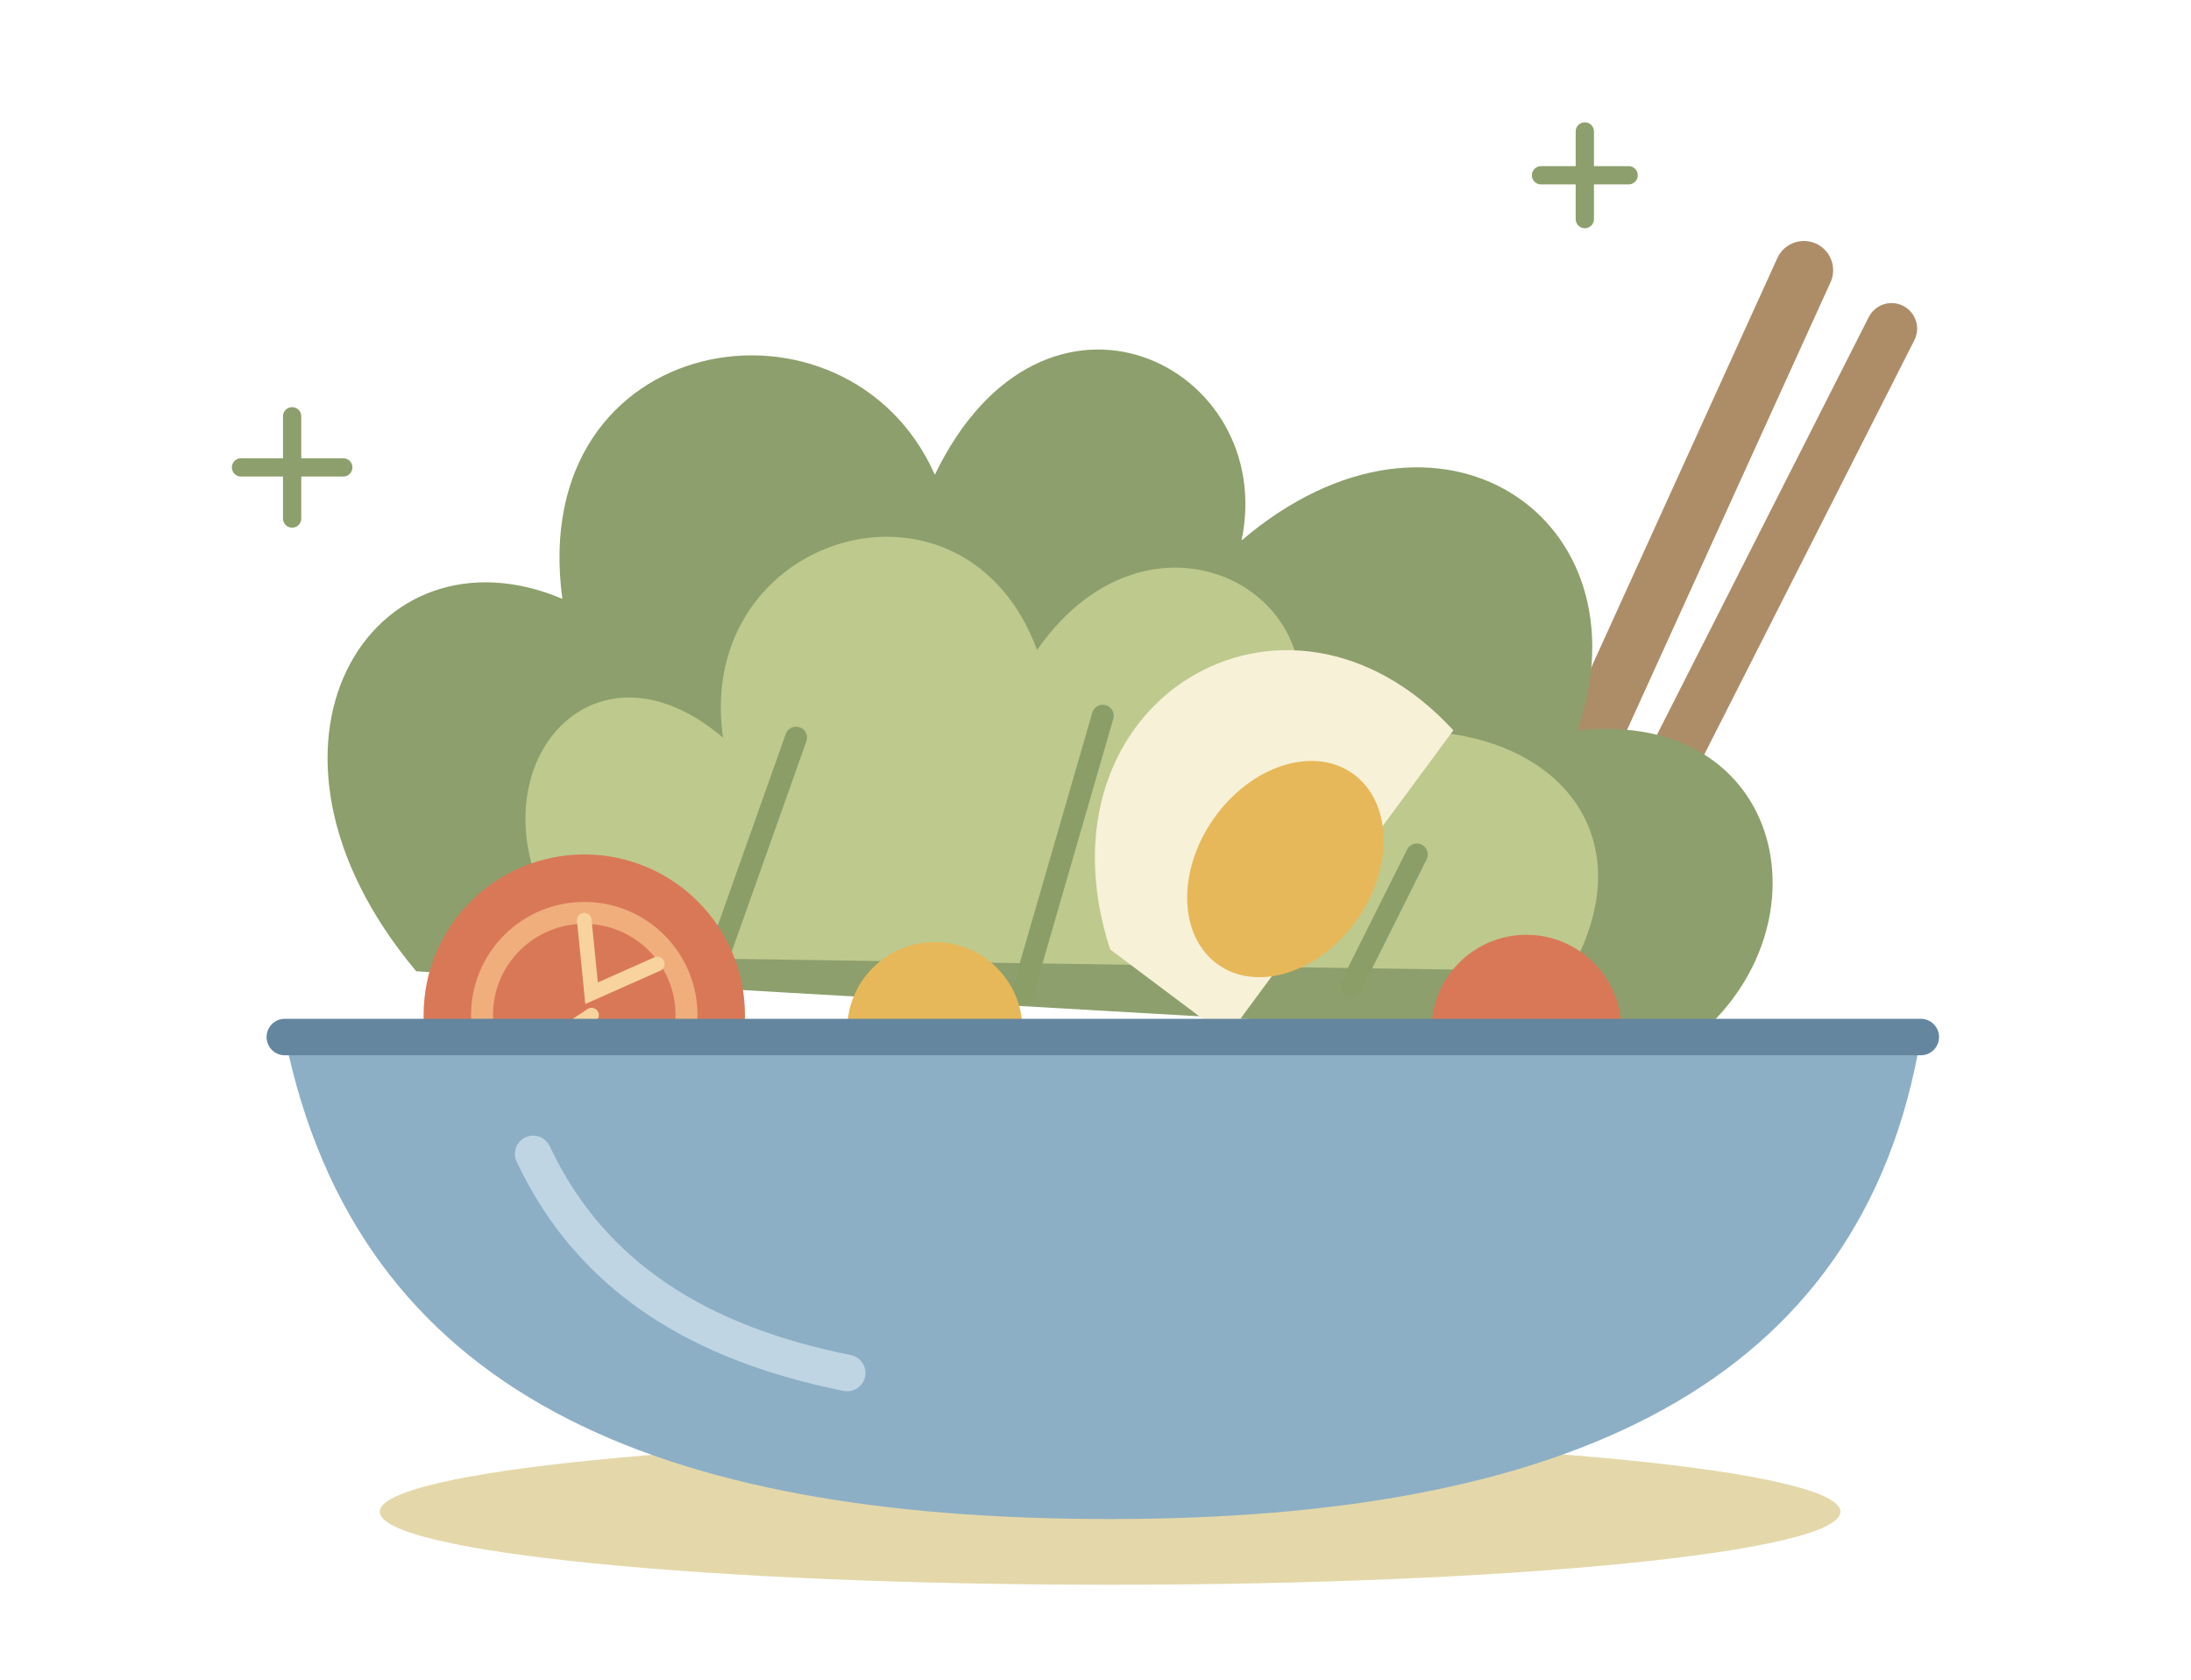
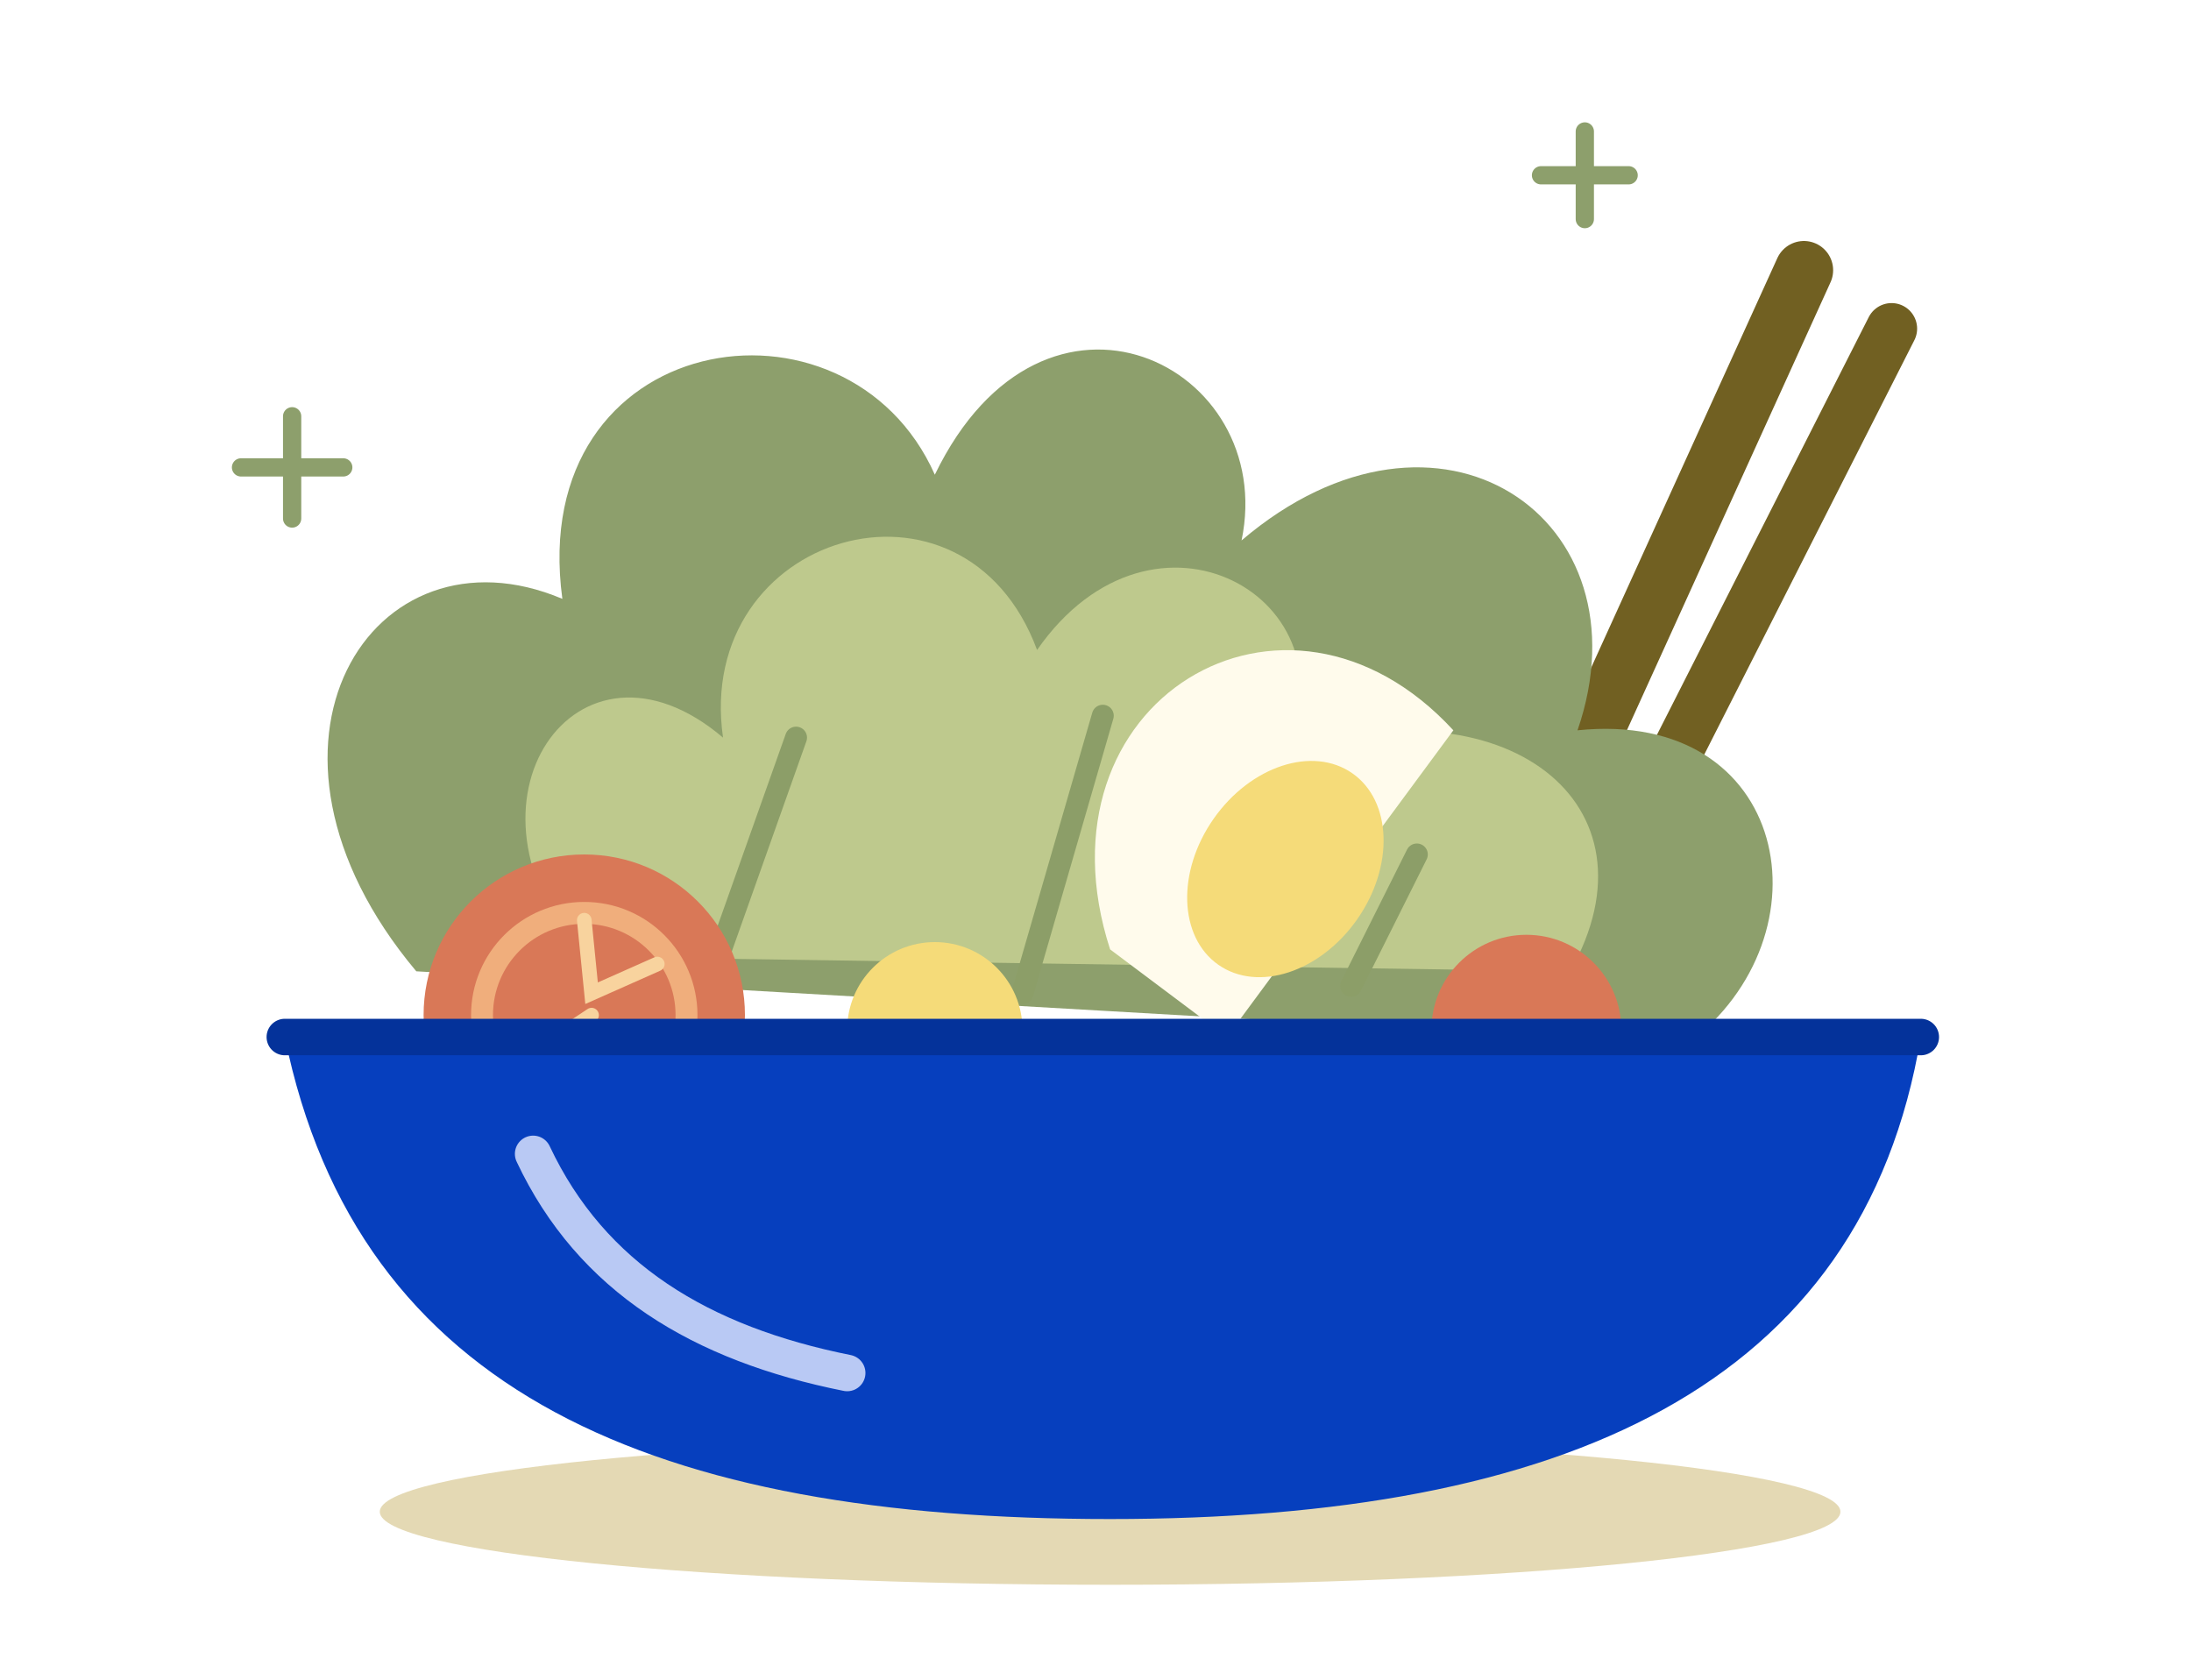
<svg xmlns="http://www.w3.org/2000/svg" width="300" height="230" viewBox="0 0 300 230" fill="none">
-   <ellipse cx="152" cy="207" rx="100" ry="10" fill="#E4D8AA" />
-   <path d="m212 114 35-77" stroke="#AD8D68" stroke-width="8" stroke-linecap="round" />
-   <path d="m223 116 36-71" stroke="#AD8D68" stroke-width="7" stroke-linecap="round" />
+   <ellipse cx="152" cy="207" rx="100" ry="10" fill="#E4D9B4" />
+   <path d="m212 114 35-77" stroke="#716022" stroke-width="8" stroke-linecap="round" />
+   <path d="m223 116 36-71" stroke="#716022" stroke-width="7" stroke-linecap="round" />
  <path d="M57 133C31 102 51 71 77 82c-5-37 39-44 51-17 15-31 47-15 42 9 27-23 56-3 46 26 29-3 35 28 15 43Z" fill="#8D9F6C" />
  <path d="M80 131c-19-21-1-47 19-30-4-28 33-39 43-12 16-23 44-7 34 14 30-10 52 7 39 30Z" fill="#BEC98D" />
  <path d="m98 132 11-31m31 35 11-38m34 37 9-18" stroke="#8C9E68" stroke-width="3" stroke-linecap="round" />
  <circle cx="80" cy="139" r="22" fill="#D97857" />
  <circle cx="80" cy="139" r="14" stroke="#F0AE7C" stroke-width="3" />
  <path d="m80 126 1 10 9-4m-9 7-9 6m11-4 5 7" stroke="#F8D39E" stroke-width="2" stroke-linecap="round" />
-   <path d="M152 130c-11-34 24-55 47-30l-31 42Z" fill="#F7F1D8" />
-   <ellipse cx="176" cy="119" rx="12" ry="16" transform="rotate(35 176 119)" fill="#E7B859" />
-   <circle cx="128" cy="141" r="12" fill="#E7B859" />
+   <path d="M152 130c-11-34 24-55 47-30l-31 42Z" fill="#FFFBEC" />
+   <ellipse cx="176" cy="119" rx="12" ry="16" transform="rotate(35 176 119)" fill="#F5DB79" />
+   <circle cx="128" cy="141" r="12" fill="#F5DB79" />
  <circle cx="209" cy="141" r="13" fill="#D97857" />
-   <path d="M39 142h224c-8 48-49 66-111 66S49 191 39 142Z" fill="#8DAFC5" />
-   <path d="M39 142h224" stroke="#64869F" stroke-width="5" stroke-linecap="round" />
-   <path d="M73 158c8 17 23 26 43 30" stroke="#BFD5E3" stroke-width="5" stroke-linecap="round" />
+   <path d="M39 142h224c-8 48-49 66-111 66S49 191 39 142Z" fill="#063FBE" />
+   <path d="M39 142h224" stroke="#04329A" stroke-width="5" stroke-linecap="round" />
+   <path d="M73 158c8 17 23 26 43 30" stroke="#B9C9F4" stroke-width="5" stroke-linecap="round" />
  <path d="M40 57v14m-7-7h14m170-46v12m-6-6h12" stroke="#8D9F6C" stroke-width="2.5" stroke-linecap="round" />
</svg>
